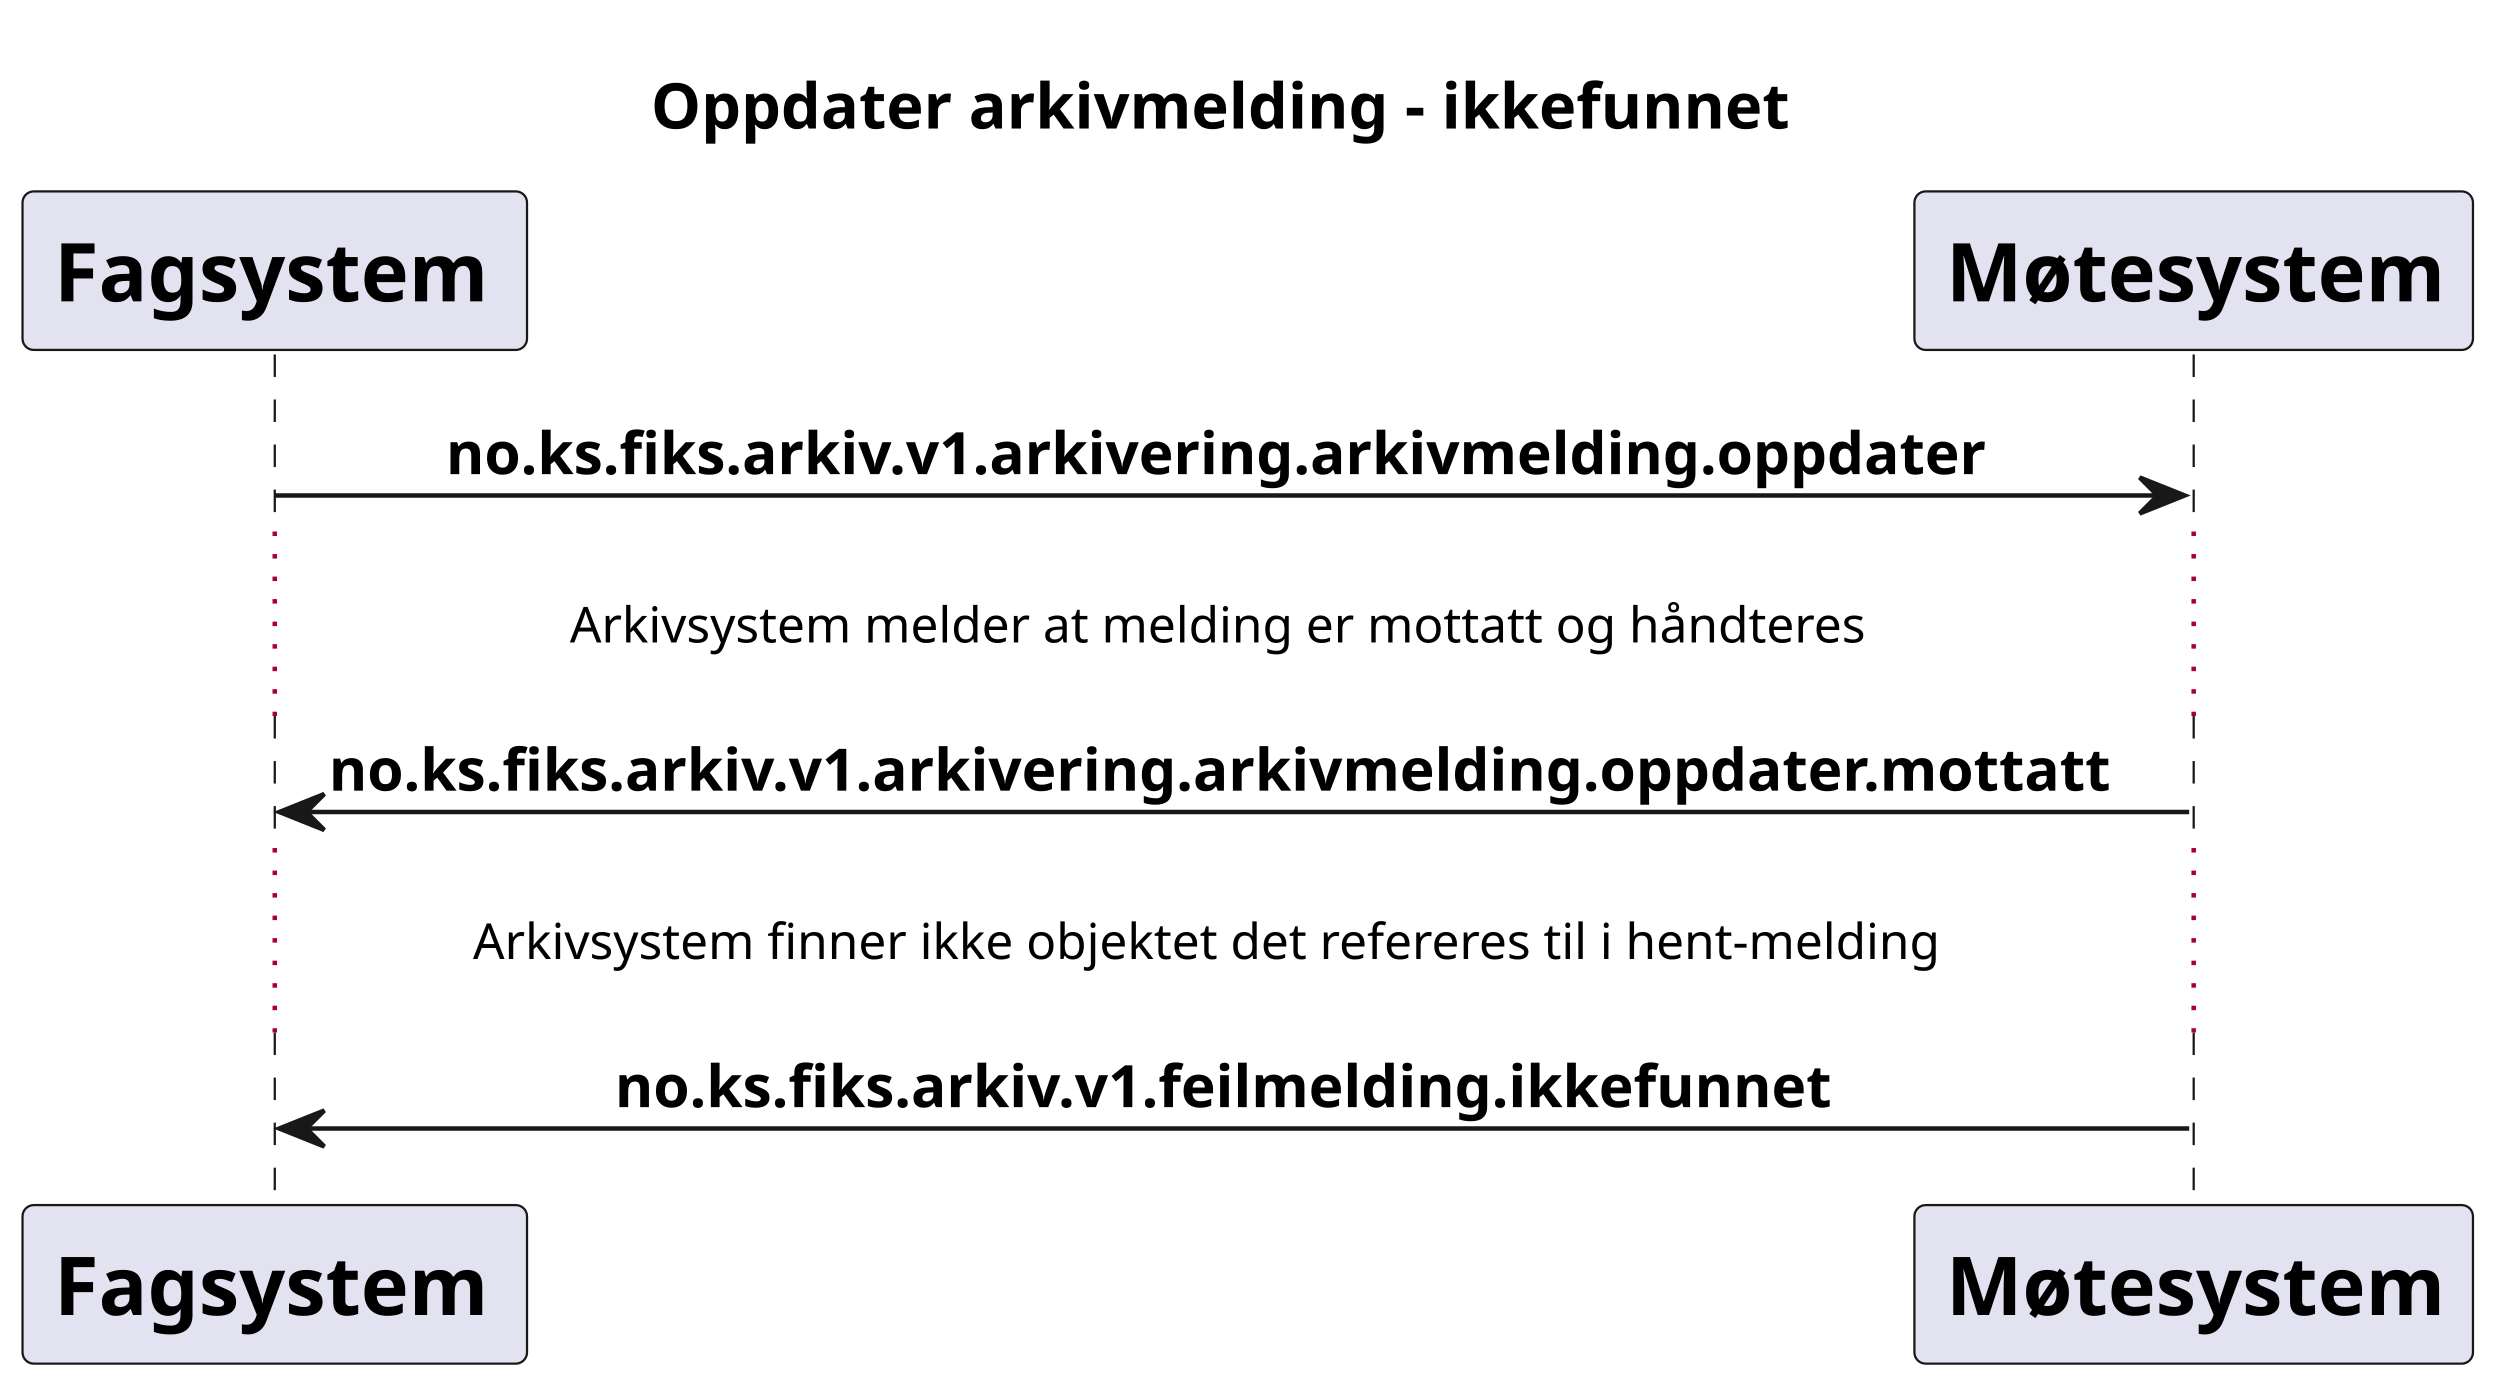
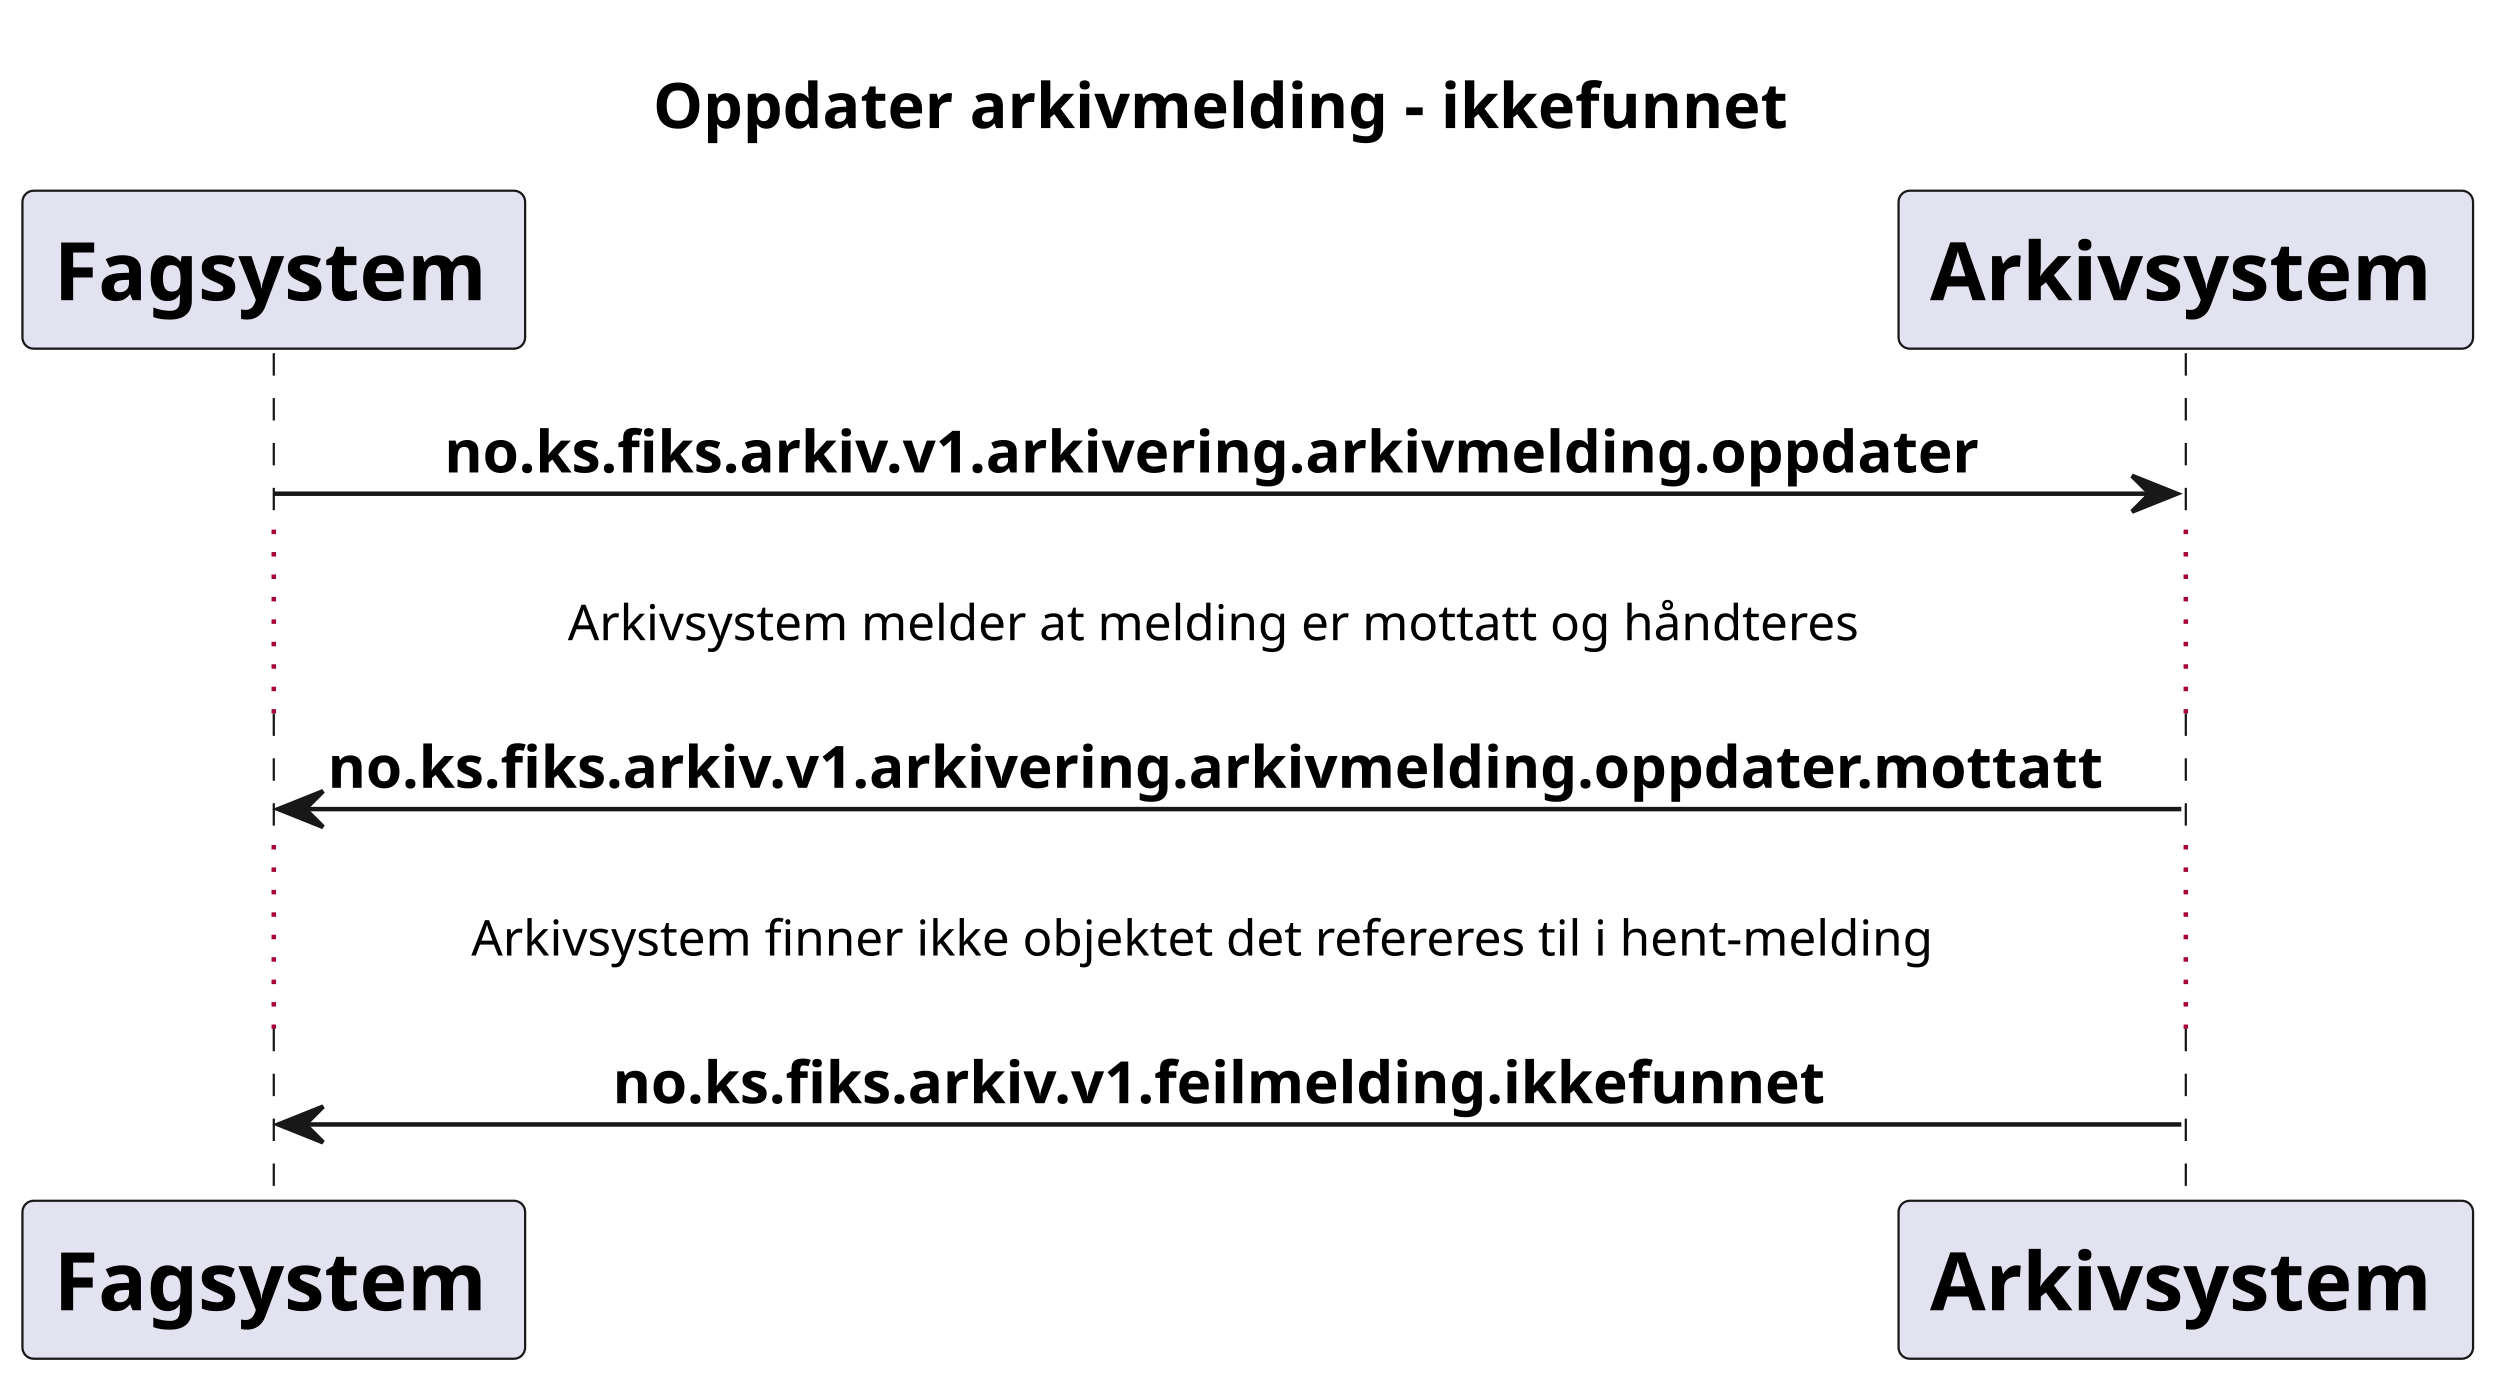
- <svg xmlns="http://www.w3.org/2000/svg" contentStyleType="text/css" height="308px" preserveAspectRatio="none" style="width:555px;height:308px;background:#FFFFFF;" version="1.1" viewBox="0 0 555 308" width="555px" zoomAndPan="magnify">
+ <svg xmlns="http://www.w3.org/2000/svg" contentStyleType="text/css" height="308px" preserveAspectRatio="none" style="width:557px;height:308px;background:#FFFFFF;" version="1.1" viewBox="0 0 557 308" width="557px" zoomAndPan="magnify">
  <defs />
  <g>
-     <text fill="#000000" font-family="sans-serif" font-size="14" font-weight="bold" lengthAdjust="spacing" textLength="264" x="144.5" y="28.535">Oppdater arkivmelding - ikkefunnet</text>
+     <text fill="#000000" font-family="sans-serif" font-size="14" font-weight="bold" lengthAdjust="spacing" textLength="264" x="145.5" y="28.535">Oppdater arkivmelding - ikkefunnet</text>
    <line style="stroke:#181818;stroke-width:0.5;stroke-dasharray:5.0,5.0;" x1="61" x2="61" y1="78.688" y2="117.998" />
    <line style="stroke:#A80036;stroke-width:1.0;stroke-dasharray:1.0,4.0;" x1="61" x2="61" y1="117.998" y2="158.953" />
    <line style="stroke:#181818;stroke-width:0.5;stroke-dasharray:5.0,5.0;" x1="61" x2="61" y1="158.953" y2="188.264" />
    <line style="stroke:#A80036;stroke-width:1.0;stroke-dasharray:1.0,4.0;" x1="61" x2="61" y1="188.264" y2="229.219" />
    <line style="stroke:#181818;stroke-width:0.5;stroke-dasharray:5.0,5.0;" x1="61" x2="61" y1="229.219" y2="268.529" />
    <line style="stroke:#181818;stroke-width:0.5;stroke-dasharray:5.0,5.0;" x1="487" x2="487" y1="78.688" y2="117.998" />
    <line style="stroke:#A80036;stroke-width:1.0;stroke-dasharray:1.0,4.0;" x1="487" x2="487" y1="117.998" y2="158.953" />
    <line style="stroke:#181818;stroke-width:0.5;stroke-dasharray:5.0,5.0;" x1="487" x2="487" y1="158.953" y2="188.264" />
    <line style="stroke:#A80036;stroke-width:1.0;stroke-dasharray:1.0,4.0;" x1="487" x2="487" y1="188.264" y2="229.219" />
    <line style="stroke:#181818;stroke-width:0.5;stroke-dasharray:5.0,5.0;" x1="487" x2="487" y1="229.219" y2="268.529" />
    <rect fill="#E2E2F0" height="35.199" rx="2.5" ry="2.5" style="stroke:#181818;stroke-width:0.5;" width="112" x="5" y="42.488" />
    <text fill="#000000" font-family="sans-serif" font-size="18" font-weight="bold" lengthAdjust="spacing" textLength="98" x="12" y="66.891">Fagsystem</text>
    <rect fill="#E2E2F0" height="35.199" rx="2.5" ry="2.5" style="stroke:#181818;stroke-width:0.5;" width="112" x="5" y="267.529" />
    <text fill="#000000" font-family="sans-serif" font-size="18" font-weight="bold" lengthAdjust="spacing" textLength="98" x="12" y="291.932">Fagsystem</text>
-     <rect fill="#E2E2F0" height="35.199" rx="2.5" ry="2.5" style="stroke:#181818;stroke-width:0.5;" width="124" x="425" y="42.488" />
-     <text fill="#000000" font-family="sans-serif" font-size="18" font-weight="bold" lengthAdjust="spacing" textLength="110" x="432" y="66.891">Møtesystem</text>
-     <rect fill="#E2E2F0" height="35.199" rx="2.5" ry="2.5" style="stroke:#181818;stroke-width:0.5;" width="124" x="425" y="267.529" />
-     <text fill="#000000" font-family="sans-serif" font-size="18" font-weight="bold" lengthAdjust="spacing" textLength="110" x="432" y="291.932">Møtesystem</text>
+     <rect fill="#E2E2F0" height="35.199" rx="2.5" ry="2.5" style="stroke:#181818;stroke-width:0.5;" width="128" x="423" y="42.488" />
+     <text fill="#000000" font-family="sans-serif" font-size="18" font-weight="bold" lengthAdjust="spacing" textLength="114" x="430" y="66.891">Arkivsystem</text>
+     <rect fill="#E2E2F0" height="35.199" rx="2.5" ry="2.5" style="stroke:#181818;stroke-width:0.5;" width="128" x="423" y="267.529" />
+     <text fill="#000000" font-family="sans-serif" font-size="18" font-weight="bold" lengthAdjust="spacing" textLength="114" x="430" y="291.932">Arkivsystem</text>
    <polygon fill="#181818" points="475,105.998,485,109.998,475,113.998,479,109.998" style="stroke:#181818;stroke-width:1.0;" />
    <line style="stroke:#181818;stroke-width:1.0;" x1="61" x2="481" y1="109.998" y2="109.998" />
    <text fill="#000000" font-family="sans-serif" font-size="13" font-weight="bold" lengthAdjust="spacing" textLength="350" x="99" y="105.256">no.ks.fiks.arkiv.v1.arkivering.arkivmelding.oppdater</text>
    <text fill="#000000" font-family="sans-serif" font-size="11" lengthAdjust="spacing" textLength="295" x="126.5" y="142.633">Arkivsystem melder at melding er mottatt og håndteres</text>
    <polygon fill="#181818" points="72,176.264,62,180.264,72,184.264,68,180.264" style="stroke:#181818;stroke-width:1.0;" />
    <line style="stroke:#181818;stroke-width:1.0;" x1="66" x2="486" y1="180.264" y2="180.264" />
    <text fill="#000000" font-family="sans-serif" font-size="13" font-weight="bold" lengthAdjust="spacing" textLength="402" x="73" y="175.522">no.ks.fiks.arkiv.v1.arkivering.arkivmelding.oppdater.mottatt</text>
    <text fill="#000000" font-family="sans-serif" font-size="11" lengthAdjust="spacing" textLength="338" x="105" y="212.898">Arkivsystem finner ikke objektet det refereres til i hent-melding</text>
    <polygon fill="#181818" points="72,246.529,62,250.529,72,254.529,68,250.529" style="stroke:#181818;stroke-width:1.0;" />
    <line style="stroke:#181818;stroke-width:1.0;" x1="66" x2="486" y1="250.529" y2="250.529" />
    <text fill="#000000" font-family="sans-serif" font-size="13" font-weight="bold" lengthAdjust="spacing" textLength="275" x="136.5" y="245.787">no.ks.fiks.arkiv.v1.feilmelding.ikkefunnet</text>
  </g>
</svg>
